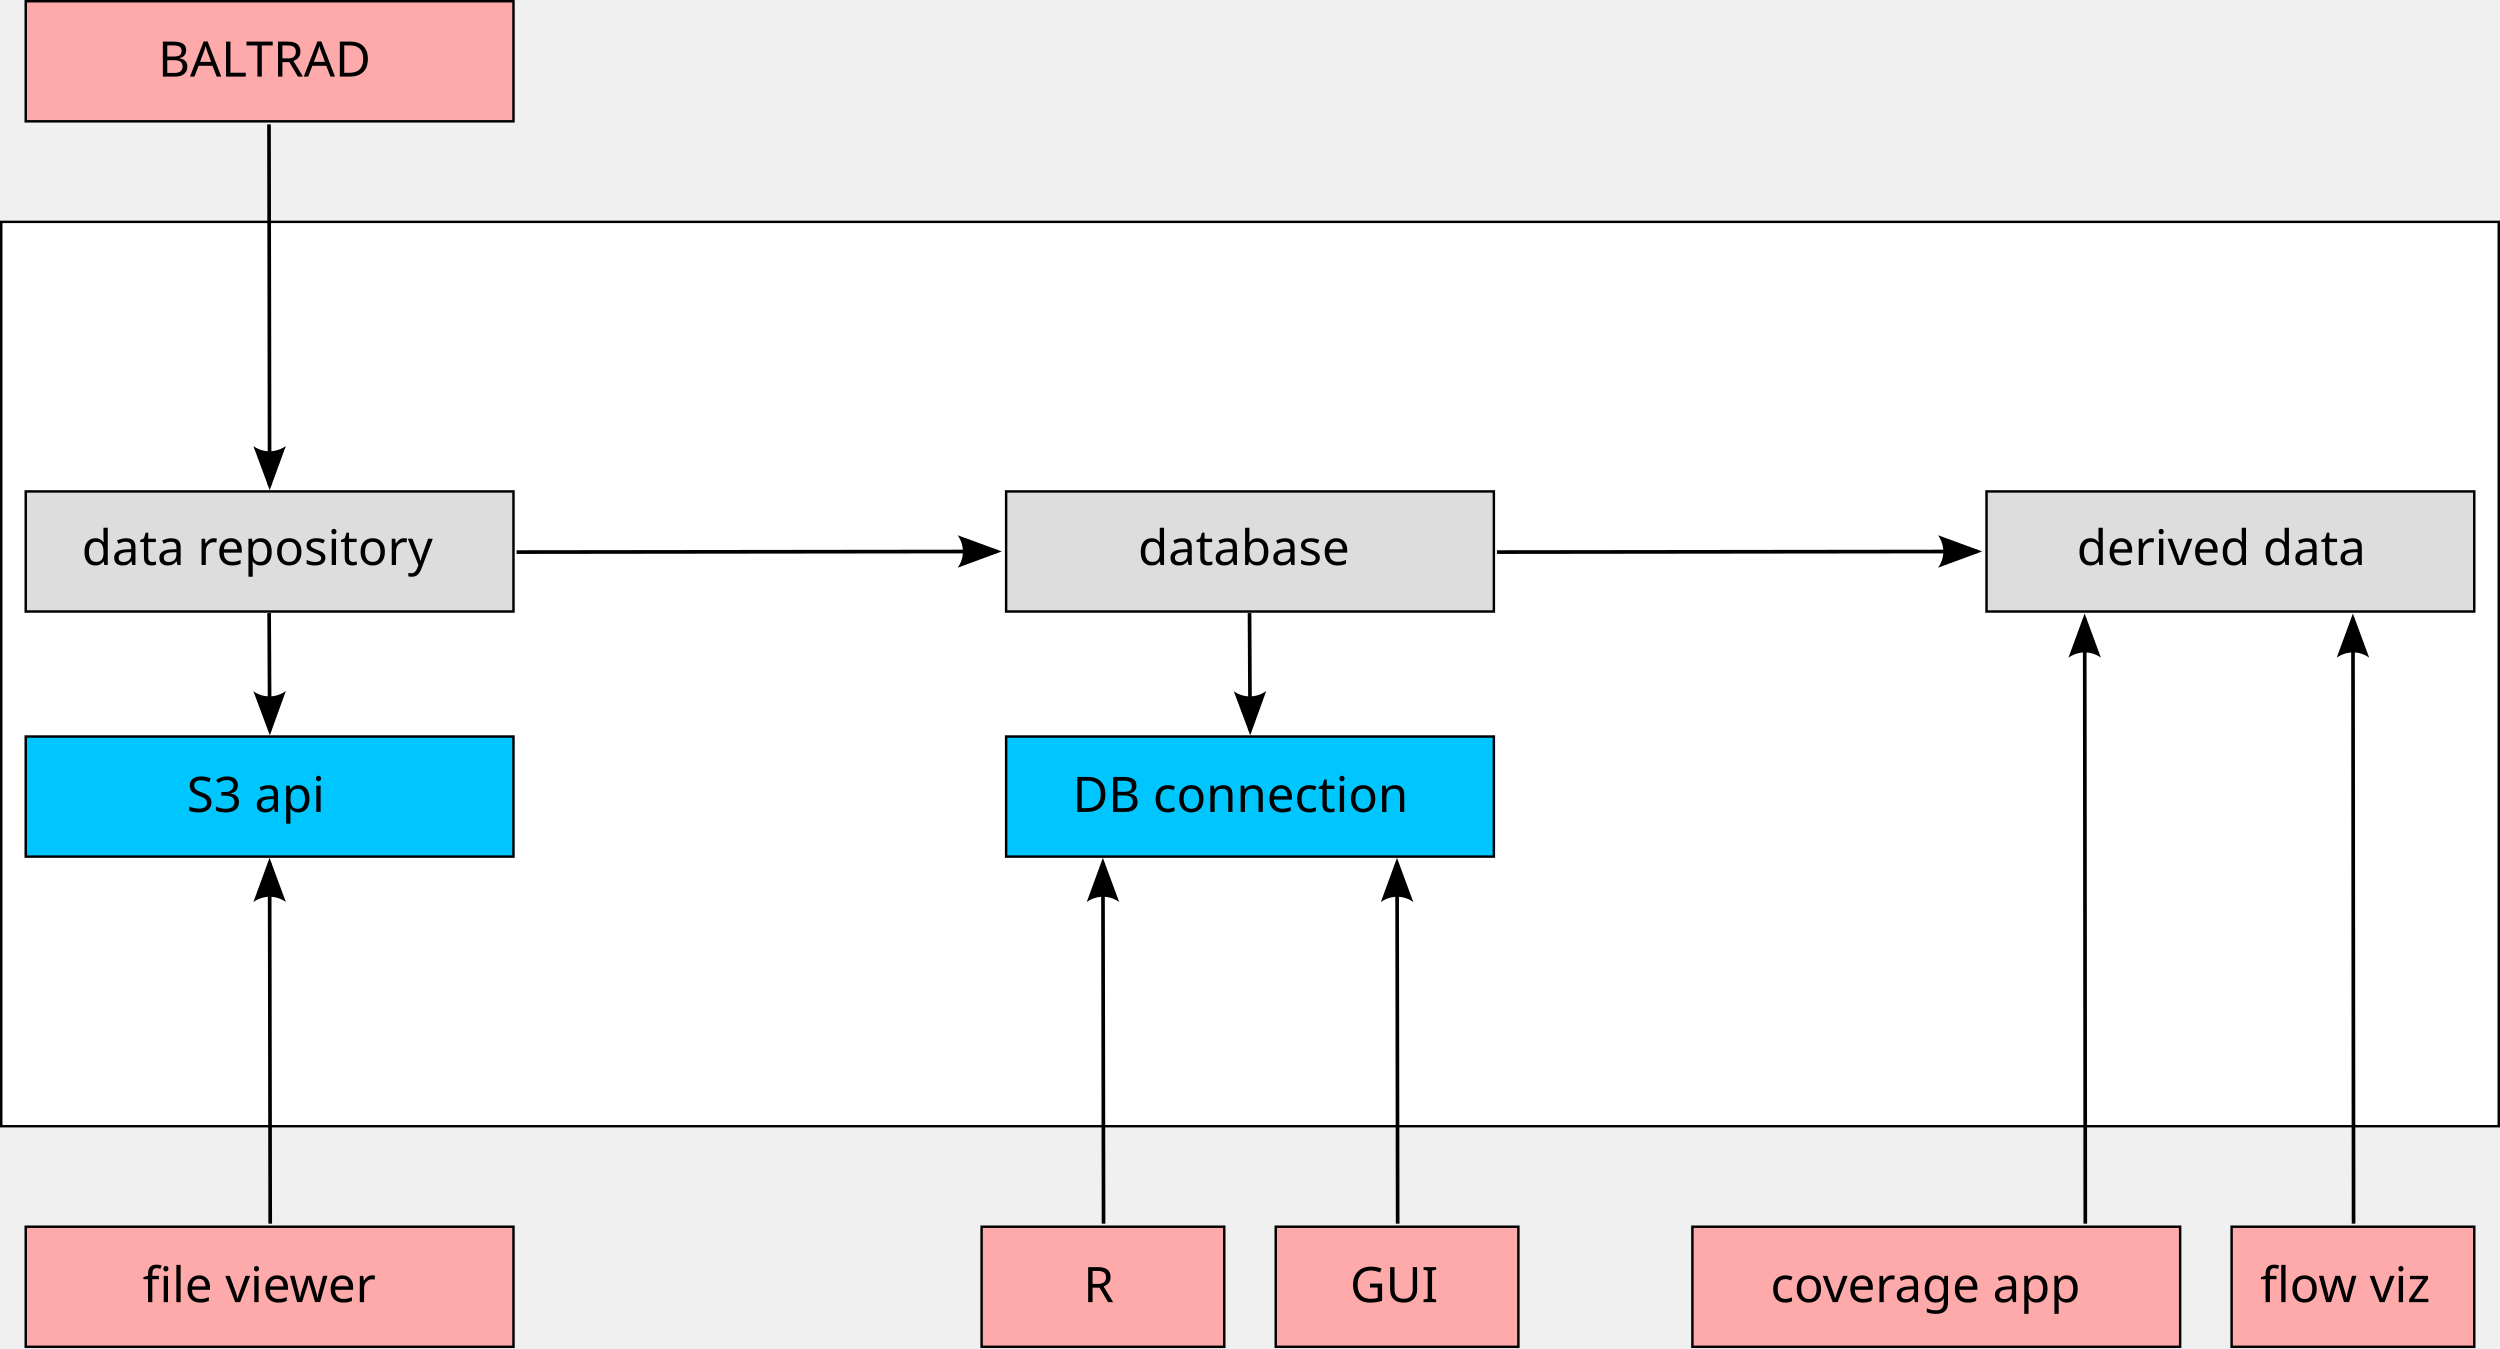
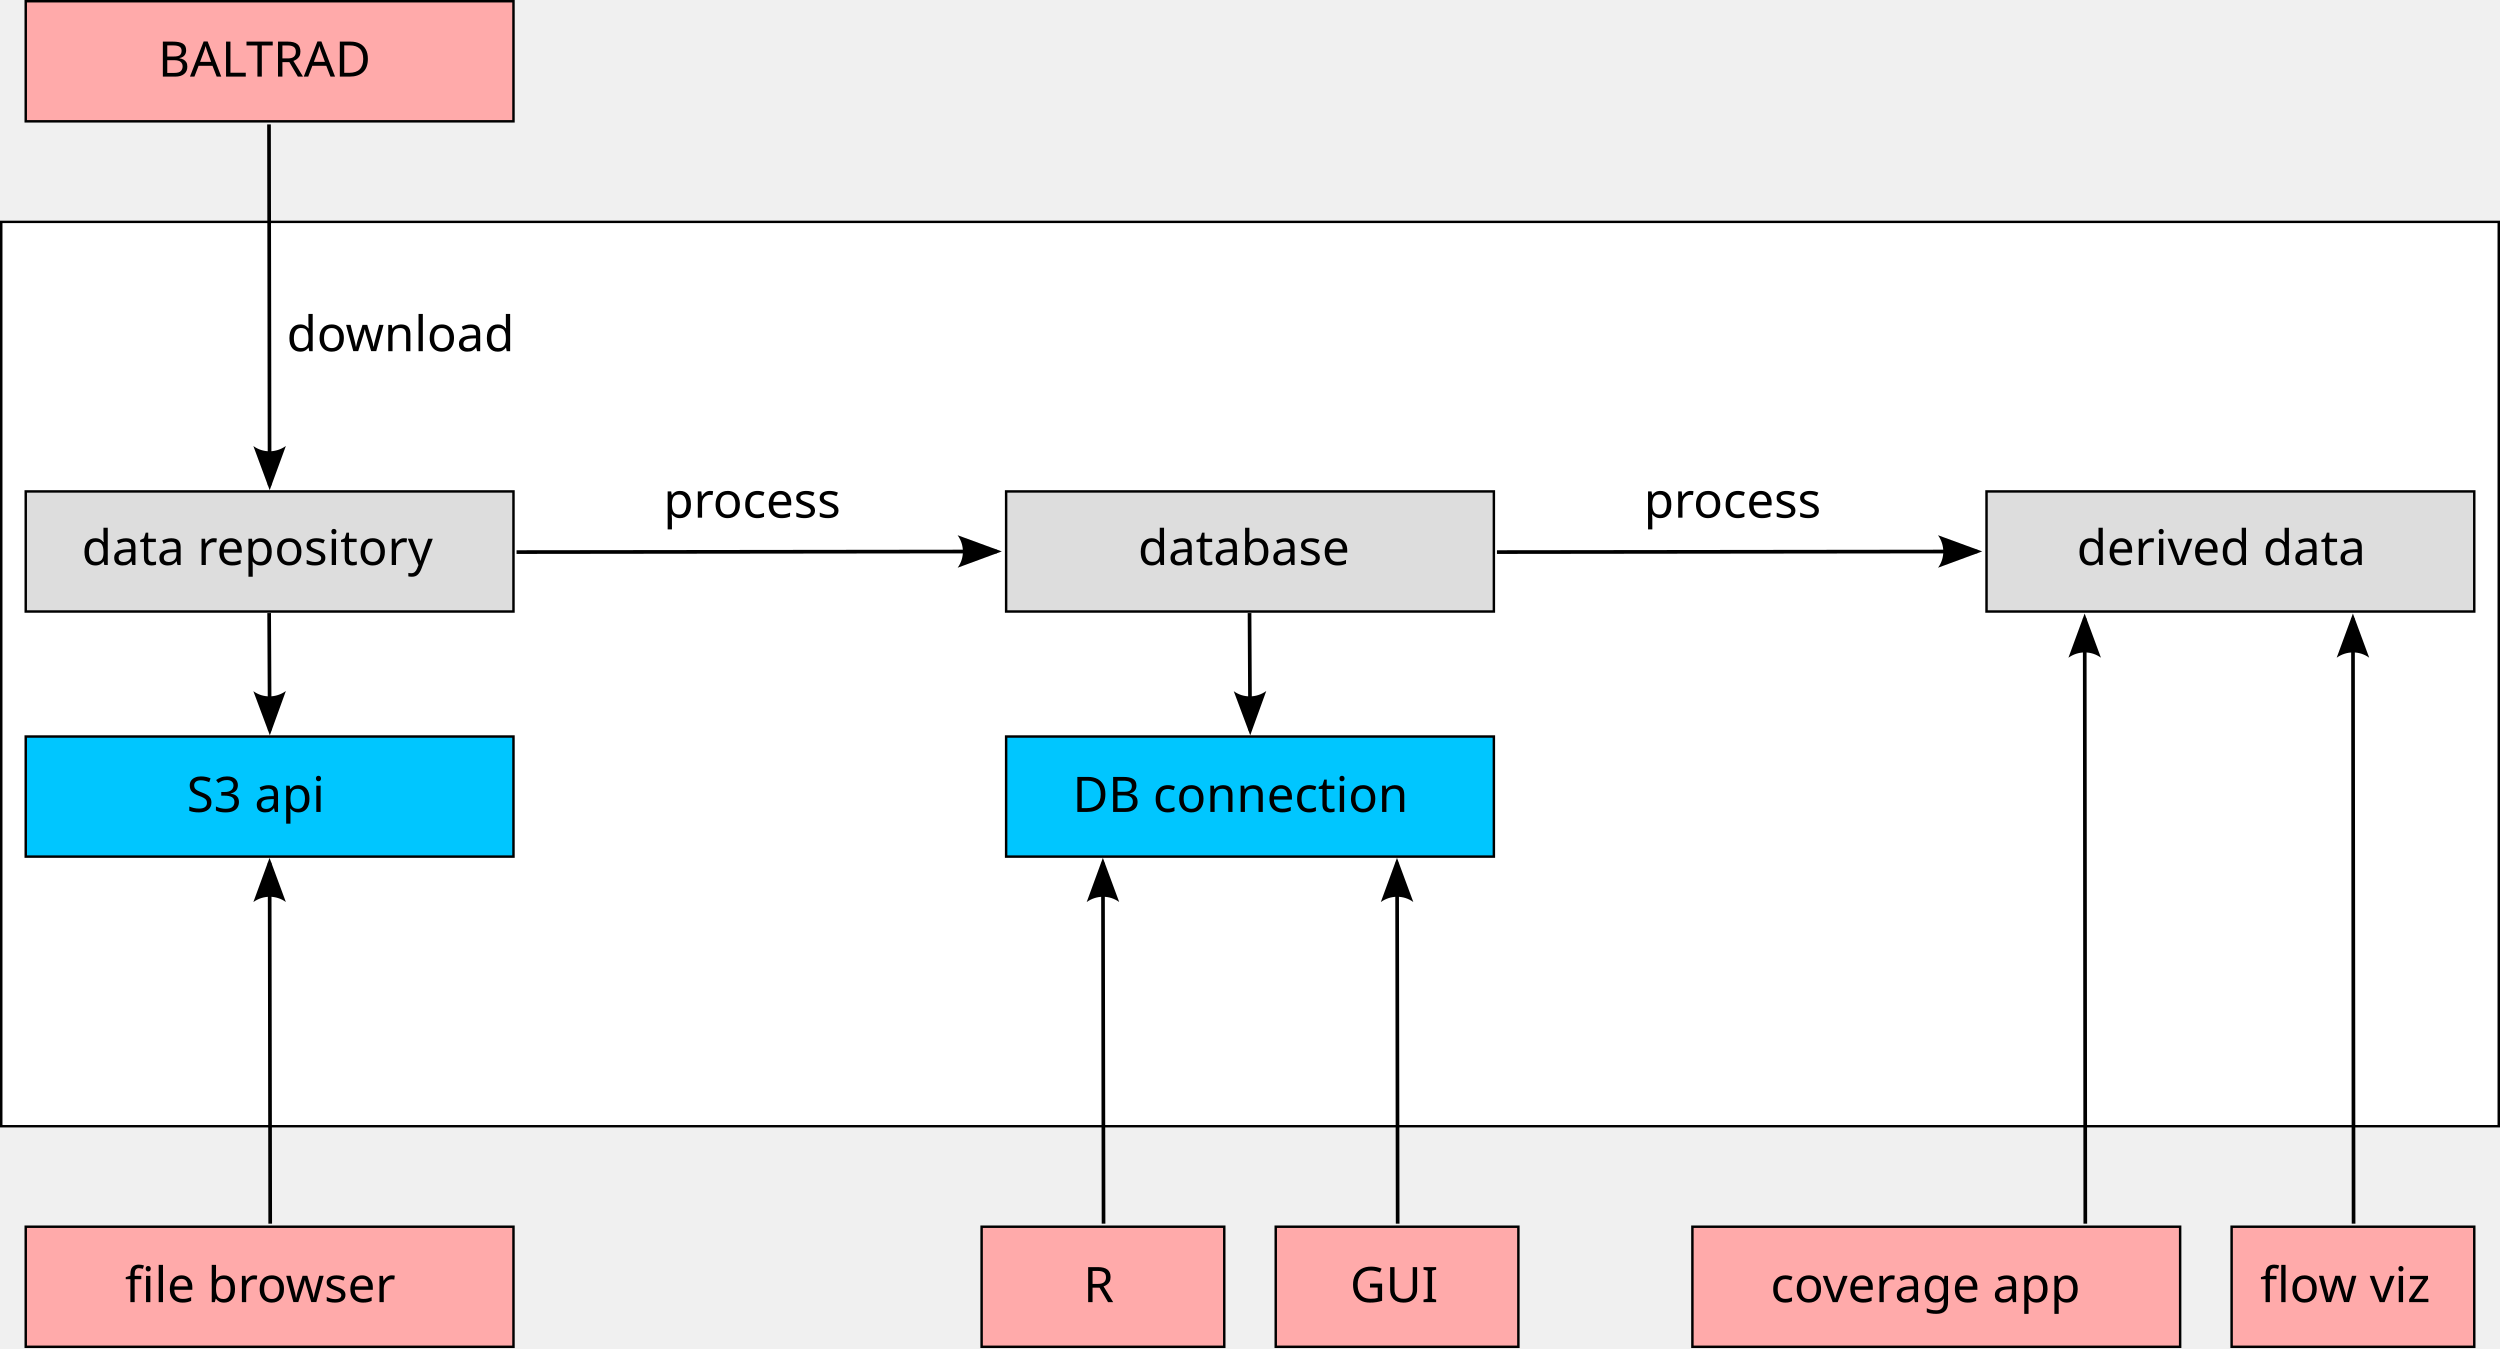
<svg xmlns="http://www.w3.org/2000/svg" width="1020" height="550" id="svg2" version="1.1">
  <defs id="defs4">
    <marker orient="auto" refY="0" refX="0" id="Arrow2Lstart" style="overflow:visible">
      <path id="path4300" style="fill-rule:evenodd;stroke-width:0.625;stroke-linejoin:round" d="M 8.719,4.034 -2.207,0.016 8.719,-4.002 c -1.745,2.372 -1.735,5.617 -6e-7,8.035 z" transform="matrix(1.1,0,0,1.1,1.1,0)" />
    </marker>
    <marker orient="auto" refY="0" refX="0" id="Arrow2Lend" style="overflow:visible">
      <path id="path4303" style="fill-rule:evenodd;stroke-width:0.625;stroke-linejoin:round" d="M 8.719,4.034 -2.207,0.016 8.719,-4.002 c -1.745,2.372 -1.735,5.617 -6e-7,8.035 z" transform="matrix(-1.1,0,0,-1.1,-1.1,0)" />
    </marker>
    <marker orient="auto" refY="0" refX="0" id="Arrow1Lstart" style="overflow:visible">
      <path id="path4282" d="M 0,0 5,-5 -12.5,0 5,5 0,0 z" style="fill-rule:evenodd;stroke:#000000;stroke-width:1pt" transform="matrix(0.8,0,0,0.8,10,0)" />
    </marker>
    <marker orient="auto" refY="0" refX="0" id="Arrow1Lend" style="overflow:visible">
      <path id="path4285" d="M 0,0 5,-5 -12.5,0 5,5 0,0 z" style="fill-rule:evenodd;stroke:#000000;stroke-width:1pt" transform="matrix(-0.8,0,0,-0.8,-10,0)" />
    </marker>
    <marker orient="auto" refY="0" refX="0" id="Arrow2Lend-2" style="overflow:visible">
      <path id="path4303-7" style="fill-rule:evenodd;stroke-width:0.625;stroke-linejoin:round" d="M 8.719,4.034 -2.207,0.016 8.719,-4.002 c -1.745,2.372 -1.735,5.617 -6e-7,8.035 z" transform="matrix(-1.1,0,0,-1.1,-1.1,0)" />
    </marker>
    <marker orient="auto" refY="0" refX="0" id="Arrow2Lend-0" style="overflow:visible">
      <path id="path4303-3" style="fill-rule:evenodd;stroke-width:0.625;stroke-linejoin:round" d="M 8.719,4.034 -2.207,0.016 8.719,-4.002 c -1.745,2.372 -1.735,5.617 -6e-7,8.035 z" transform="matrix(-1.1,0,0,-1.1,-1.1,0)" />
    </marker>
    <marker orient="auto" refY="0" refX="0" id="Arrow2Lend-8" style="overflow:visible">
      <path id="path4303-2" style="fill-rule:evenodd;stroke-width:0.625;stroke-linejoin:round" d="M 8.719,4.034 -2.207,0.016 8.719,-4.002 c -1.745,2.372 -1.735,5.617 -6e-7,8.035 z" transform="matrix(-1.1,0,0,-1.1,-1.1,0)" />
    </marker>
    <marker orient="auto" refY="0" refX="0" id="Arrow2Lend-5" style="overflow:visible">
      <path id="path4303-38" style="fill-rule:evenodd;stroke-width:0.625;stroke-linejoin:round" d="M 8.719,4.034 -2.207,0.016 8.719,-4.002 c -1.745,2.372 -1.735,5.617 -6e-7,8.035 z" transform="matrix(-1.1,0,0,-1.1,-1.1,0)" />
    </marker>
    <marker orient="auto" refY="0" refX="0" id="Arrow2Lend-9" style="overflow:visible">
      <path id="path4303-1" style="fill-rule:evenodd;stroke-width:0.625;stroke-linejoin:round" d="M 8.719,4.034 -2.207,0.016 8.719,-4.002 c -1.745,2.372 -1.735,5.617 -6e-7,8.035 z" transform="matrix(-1.1,0,0,-1.1,-1.1,0)" />
    </marker>
    <marker orient="auto" refY="0" refX="0" id="Arrow2Lend-86" style="overflow:visible">
      <path id="path4303-4" style="fill-rule:evenodd;stroke-width:0.625;stroke-linejoin:round" d="M 8.719,4.034 -2.207,0.016 8.719,-4.002 c -1.745,2.372 -1.735,5.617 -6e-7,8.035 z" transform="matrix(-1.1,0,0,-1.1,-1.1,0)" />
    </marker>
    <marker orient="auto" refY="0" refX="0" id="Arrow2Lend-92" style="overflow:visible">
      <path id="path4303-6" style="fill-rule:evenodd;stroke-width:0.625;stroke-linejoin:round" d="M 8.719,4.034 -2.207,0.016 8.719,-4.002 c -1.745,2.372 -1.735,5.617 -6e-7,8.035 z" transform="matrix(-1.1,0,0,-1.1,-1.1,0)" />
    </marker>
    <marker orient="auto" refY="0" refX="0" id="Arrow2Lstart-8" style="overflow:visible">
      <path id="path4300-6" style="fill-rule:evenodd;stroke-width:0.625;stroke-linejoin:round" d="M 8.719,4.034 -2.207,0.016 8.719,-4.002 c -1.745,2.372 -1.735,5.617 -6e-7,8.035 z" transform="matrix(1.1,0,0,1.1,1.1,0)" />
    </marker>
    <marker orient="auto" refY="0" refX="0" id="Arrow2Lend-6" style="overflow:visible">
      <path id="path4303-9" style="fill-rule:evenodd;stroke-width:0.625;stroke-linejoin:round" d="M 8.719,4.034 -2.207,0.016 8.719,-4.002 c -1.745,2.372 -1.735,5.617 -6e-7,8.035 z" transform="matrix(-1.1,0,0,-1.1,-1.1,0)" />
    </marker>
    <marker orient="auto" refY="0" refX="0" id="Arrow2Lend-87" style="overflow:visible">
      <path id="path4303-49" style="fill-rule:evenodd;stroke-width:0.625;stroke-linejoin:round" d="M 8.719,4.034 -2.207,0.016 8.719,-4.002 c -1.745,2.372 -1.735,5.617 -6e-7,8.035 z" transform="matrix(-1.1,0,0,-1.1,-1.1,0)" />
    </marker>
    <marker orient="auto" refY="0" refX="0" id="Arrow2Lend-4" style="overflow:visible">
      <path id="path4303-67" style="fill-rule:evenodd;stroke-width:0.625;stroke-linejoin:round" d="M 8.719,4.034 -2.207,0.016 8.719,-4.002 c -1.745,2.372 -1.735,5.617 -6e-7,8.035 z" transform="matrix(-1.1,0,0,-1.1,-1.1,0)" />
    </marker>
    <marker orient="auto" refY="0" refX="0" id="Arrow2Lstart-4" style="overflow:visible">
      <path id="path4300-9" style="fill-rule:evenodd;stroke-width:0.625;stroke-linejoin:round" d="M 8.719,4.034 -2.207,0.016 8.719,-4.002 c -1.745,2.372 -1.735,5.617 -6e-7,8.035 z" transform="matrix(1.1,0,0,1.1,1.1,0)" />
    </marker>
    <marker orient="auto" refY="0" refX="0" id="Arrow2Lend-1" style="overflow:visible">
      <path id="path4303-0" style="fill-rule:evenodd;stroke-width:0.625;stroke-linejoin:round" d="M 8.719,4.034 -2.207,0.016 8.719,-4.002 c -1.745,2.372 -1.735,5.617 -6e-7,8.035 z" transform="matrix(-1.1,0,0,-1.1,-1.1,0)" />
    </marker>
    <marker orient="auto" refY="0" refX="0" id="Arrow2Lstart-7" style="overflow:visible">
      <path id="path4300-7" style="fill-rule:evenodd;stroke-width:0.625;stroke-linejoin:round" d="M 8.719,4.034 -2.207,0.016 8.719,-4.002 c -1.745,2.372 -1.735,5.617 -6e-7,8.035 z" transform="matrix(1.1,0,0,1.1,1.1,0)" />
    </marker>
    <marker orient="auto" refY="0" refX="0" id="Arrow2Lend-43" style="overflow:visible">
      <path id="path4303-75" style="fill-rule:evenodd;stroke-width:0.625;stroke-linejoin:round" d="M 8.719,4.034 -2.207,0.016 8.719,-4.002 c -1.745,2.372 -1.735,5.617 -6e-7,8.035 z" transform="matrix(-1.1,0,0,-1.1,-1.1,0)" />
    </marker>
    <marker orient="auto" refY="0" refX="0" id="Arrow2Lstart-85" style="overflow:visible">
      <path id="path4300-4" style="fill-rule:evenodd;stroke-width:0.625;stroke-linejoin:round" d="M 8.719,4.034 -2.207,0.016 8.719,-4.002 c -1.745,2.372 -1.735,5.617 -6e-7,8.035 z" transform="matrix(1.1,0,0,1.1,1.1,0)" />
    </marker>
    <marker orient="auto" refY="0" refX="0" id="Arrow2Lend-50" style="overflow:visible">
      <path id="path4303-61" style="fill-rule:evenodd;stroke-width:0.625;stroke-linejoin:round" d="M 8.719,4.034 -2.207,0.016 8.719,-4.002 c -1.745,2.372 -1.735,5.617 -6e-7,8.035 z" transform="matrix(-1.1,0,0,-1.1,-1.1,0)" />
    </marker>
    <marker orient="auto" refY="0" refX="0" id="Arrow2Lend-57" style="overflow:visible">
      <path id="path4303-31" style="fill-rule:evenodd;stroke-width:0.625;stroke-linejoin:round" d="M 8.719,4.034 -2.207,0.016 8.719,-4.002 c -1.745,2.372 -1.735,5.617 -6e-7,8.035 z" transform="matrix(-1.1,0,0,-1.1,-1.1,0)" />
    </marker>
    <marker orient="auto" refY="0" refX="0" id="Arrow2Lend-3" style="overflow:visible">
      <path id="path4303-99" style="fill-rule:evenodd;stroke-width:0.625;stroke-linejoin:round" d="M 8.719,4.034 -2.207,0.016 8.719,-4.002 c -1.745,2.372 -1.735,5.617 -6e-7,8.035 z" transform="matrix(-1.1,0,0,-1.1,-1.1,0)" />
    </marker>
    <marker orient="auto" refY="0" refX="0" id="Arrow2Lend-42" style="overflow:visible">
      <path id="path4303-37" style="fill-rule:evenodd;stroke-width:0.625;stroke-linejoin:round" d="M 8.719,4.034 -2.207,0.016 8.719,-4.002 c -1.745,2.372 -1.735,5.617 -6e-7,8.035 z" transform="matrix(-1.1,0,0,-1.1,-1.1,0)" />
    </marker>
    <marker orient="auto" refY="0" refX="0" id="Arrow2Lend-66" style="overflow:visible">
      <path id="path4303-12" style="fill-rule:evenodd;stroke-width:0.625;stroke-linejoin:round" d="M 8.719,4.034 -2.207,0.016 8.719,-4.002 c -1.745,2.372 -1.735,5.617 -6e-7,8.035 z" transform="matrix(-1.1,0,0,-1.1,-1.1,0)" />
    </marker>
    <marker orient="auto" refY="0" refX="0" id="Arrow2Lend-04" style="overflow:visible">
      <path id="path4303-76" style="fill-rule:evenodd;stroke-width:0.625;stroke-linejoin:round" d="M 8.719,4.034 -2.207,0.016 8.719,-4.002 c -1.745,2.372 -1.735,5.617 -6e-7,8.035 z" transform="matrix(-1.1,0,0,-1.1,-1.1,0)" />
    </marker>
    <marker orient="auto" refY="0" refX="0" id="Arrow2Lend-01" style="overflow:visible">
      <path id="path4303-35" style="fill-rule:evenodd;stroke-width:0.625;stroke-linejoin:round" d="M 8.719,4.034 -2.207,0.016 8.719,-4.002 c -1.745,2.372 -1.735,5.617 -6e-7,8.035 z" transform="matrix(-1.1,0,0,-1.1,-1.1,0)" />
    </marker>
    <marker orient="auto" refY="0" refX="0" id="Arrow2Lend-82" style="overflow:visible">
      <path id="path4303-8" style="fill-rule:evenodd;stroke-width:0.625;stroke-linejoin:round" d="M 8.719,4.034 -2.207,0.016 8.719,-4.002 c -1.745,2.372 -1.735,5.617 -6e-7,8.035 z" transform="matrix(-1.1,0,0,-1.1,-1.1,0)" />
    </marker>
    <marker orient="auto" refY="0" refX="0" id="Arrow2Lend-20" style="overflow:visible">
      <path id="path4303-63" style="fill-rule:evenodd;stroke-width:0.625;stroke-linejoin:round" d="M 8.719,4.034 -2.207,0.016 8.719,-4.002 c -1.745,2.372 -1.735,5.617 -6e-7,8.035 z" transform="matrix(-1.1,0,0,-1.1,-1.1,0)" />
    </marker>
    <marker orient="auto" refY="0" refX="0" id="Arrow2Lend-34" style="overflow:visible">
      <path id="path4303-750" style="fill-rule:evenodd;stroke-width:0.625;stroke-linejoin:round" d="M 8.719,4.034 -2.207,0.016 8.719,-4.002 c -1.745,2.372 -1.735,5.617 -6e-7,8.035 z" transform="matrix(-1.1,0,0,-1.1,-1.1,0)" />
    </marker>
    <marker orient="auto" refY="0" refX="0" id="Arrow2Lend-49" style="overflow:visible">
      <path id="path4303-79" style="fill-rule:evenodd;stroke-width:0.625;stroke-linejoin:round" d="M 8.719,4.034 -2.207,0.016 8.719,-4.002 c -1.745,2.372 -1.735,5.617 -6e-7,8.035 z" transform="matrix(-1.1,0,0,-1.1,-1.1,0)" />
    </marker>
    <marker orient="auto" refY="0" refX="0" id="Arrow2Lend-207" style="overflow:visible">
      <path id="path4303-06" style="fill-rule:evenodd;stroke-width:0.625;stroke-linejoin:round" d="M 8.719,4.034 -2.207,0.016 8.719,-4.002 c -1.745,2.372 -1.735,5.617 -6e-7,8.035 z" transform="matrix(-1.1,0,0,-1.1,-1.1,0)" />
    </marker>
    <marker orient="auto" refY="0" refX="0" id="Arrow2Lend-51" style="overflow:visible">
      <path id="path4303-14" style="fill-rule:evenodd;stroke-width:0.625;stroke-linejoin:round" d="M 8.719,4.034 -2.207,0.016 8.719,-4.002 c -1.745,2.372 -1.735,5.617 -6e-7,8.035 z" transform="matrix(-1.1,0,0,-1.1,-1.1,0)" />
    </marker>
    <marker orient="auto" refY="0" refX="0" id="Arrow2Lend-61" style="overflow:visible">
      <path id="path4303-5" style="fill-rule:evenodd;stroke-width:0.625;stroke-linejoin:round" d="M 8.719,4.034 -2.207,0.016 8.719,-4.002 c -1.745,2.372 -1.735,5.617 -6e-7,8.035 z" transform="matrix(-1.1,0,0,-1.1,-1.1,0)" />
    </marker>
  </defs>
  <g id="layer1" transform="translate(-63.65503,-568.4091)">
    <g transform="translate(-16.25529,103.9783)" id="g3837-6-8">
      <g transform="matrix(0.9263164,0,0,0.8985412,275.7569,116.0336)" id="g3972-4-4">
        <rect style="fill:#ffffff;fill-opacity:1;stroke:#000000;stroke-width:1.096;stroke-miterlimit:4;stroke-opacity:1;stroke-dasharray:none" id="rect2985-4-1-7-8-5" width="1100.056" height="410.635" x="-210.885" y="-899.121" transform="scale(1,-1)" />
      </g>
      <g id="g4704">
        <g transform="translate(-440.8421,260.179)" id="g6722">
          <g id="g4249" transform="translate(426.9701,-116.0645)">
            <rect style="fill:#00c6ff;fill-opacity:1;stroke:#000000;stroke-width:1;stroke-miterlimit:4;stroke-opacity:1;stroke-dasharray:none" id="rect2985-4-1-7-7-9" width="199" height="49" x="104.282" y="-669.816" transform="scale(1,-1)" />
            <text id="text6905" y="651.58" x="169.998" style="font-size:40px;font-style:normal;font-weight:normal;line-height:125%;letter-spacing:0px;word-spacing:0px;fill:#000000;fill-opacity:1;stroke:none;font-family:Sans" xml:space="preserve">
              <tspan id="tspan6907" y="651.58" x="169.998">
                <tspan id="tspan6909" style="font-size:20px;font-variant:normal;font-stretch:normal;font-family:Verdana;-inkscape-font-specification:Verdana" y="651.58" x="169.998">S3 api</tspan>
              </tspan>
            </text>
          </g>
        </g>
        <path id="path5280-9-79-5" d="m 189.721,714.551 0.245,47.888" style="fill:none;stroke:#000000;stroke-width:1.5;stroke-linecap:butt;stroke-linejoin:miter;stroke-miterlimit:4;stroke-opacity:1;stroke-dasharray:none;marker-start:none;marker-end:url(#Arrow2Lend)" />
      </g>
      <g id="g4713">
        <g transform="translate(-40.84212,260.179)" id="g6722-8">
          <g id="g4249-9" transform="translate(426.9701,-116.0645)">
            <rect style="fill:#00c6ff;fill-opacity:1;stroke:#000000;stroke-width:1;stroke-miterlimit:4;stroke-opacity:1;stroke-dasharray:none" id="rect2985-4-1-7-7-9-6" width="199" height="49" x="104.282" y="-669.816" transform="scale(1,-1)" />
            <text id="text6905-1" y="651.58" x="131.404" style="font-size:40px;font-style:normal;font-weight:normal;line-height:125%;letter-spacing:0px;word-spacing:0px;fill:#000000;fill-opacity:1;stroke:none;font-family:Sans" xml:space="preserve">
              <tspan id="tspan6907-6" y="651.58" x="131.404">
                <tspan id="tspan6909-4" style="font-size:20px;font-variant:normal;font-stretch:normal;font-family:Verdana;-inkscape-font-specification:Verdana" y="651.58" x="131.404">DB connection</tspan>
              </tspan>
            </text>
          </g>
        </g>
        <path id="path5280-9-79-5-7" d="m 589.721,714.551 0.245,47.888" style="fill:none;stroke:#000000;stroke-width:1.5;stroke-linecap:butt;stroke-linejoin:miter;stroke-miterlimit:4;stroke-opacity:1;stroke-dasharray:none;marker-start:none;marker-end:url(#Arrow2Lend)" />
      </g>
      <g id="g5357">
        <path id="path5280-9-79" d="m 189.666,515.186 0.245,147.253" style="fill:none;stroke:#000000;stroke-width:1.5;stroke-linecap:butt;stroke-linejoin:miter;stroke-miterlimit:4;stroke-opacity:1;stroke-dasharray:none;marker-start:none;marker-end:url(#Arrow2Lend)" />
-         <flowRoot transform="translate(-115.263,509.8165)" style="font-size:40px;font-style:normal;font-weight:normal;line-height:125%;letter-spacing:0px;word-spacing:0px;fill:#000000;fill-opacity:1;stroke:none;font-family:Sans" id="flowRoot4573" xml:space="preserve">
-           <flowRegion id="flowRegion4575">
-             <rect y="77.205" x="312.143" height="26.97" width="102.768" id="rect4577" />
-           </flowRegion>
-           <flowPara id="flowPara4722" style="font-size:20px;font-style:normal;font-variant:normal;font-weight:normal;font-stretch:normal;font-family:Verdana;-inkscape-font-specification:Verdana">download</flowPara>
-         </flowRoot>
+         <text xml:space="preserve" style="font-size:40px;font-style:normal;font-weight:normal;line-height:125%;letter-spacing:0px;word-spacing:0px;fill:#000000;fill-opacity:1;stroke:none;font-family:Sans" x="196.893" y="607.716" id="text3144">
+           <tspan x="196.893" y="607.716" id="tspan3146">
+             <tspan x="196.893" y="607.716" style="font-size:20px;font-variant:normal;font-stretch:normal;font-family:Verdana;-inkscape-font-specification:Verdana" id="tspan3148">download</tspan>
+           </tspan>
+         </text>
        <g id="g5676-5-7" transform="translate(-44.82413,-155.8855)">
          <rect transform="scale(1,-1)" y="-669.816" x="135.234" height="49" width="199" id="rect2985-4-1-7-7-3-0-5-1" style="fill:#ffaaaa;fill-opacity:1;stroke:#000000;stroke-width:1;stroke-miterlimit:4;stroke-opacity:1;stroke-dasharray:none" />
          <text id="text6923" y="651.58" x="189.241" style="font-size:40px;font-style:normal;font-weight:normal;line-height:125%;letter-spacing:0px;word-spacing:0px;fill:#000000;fill-opacity:1;stroke:none;font-family:Sans" xml:space="preserve">
            <tspan id="tspan6925" y="651.58" x="189.241">
              <tspan id="tspan6927" style="font-size:20px;font-variant:normal;font-stretch:normal;font-family:Verdana;-inkscape-font-specification:Verdana" y="651.58" x="189.241">BALTRAD</tspan>
            </tspan>
          </text>
        </g>
      </g>
      <g id="g4805">
        <g transform="translate(172.6429,45.10283)" id="g6837">
          <g transform="translate(213.4851,-0.9883287)" id="g3972-4">
            <rect style="fill:#dddddd;fill-opacity:1;stroke:#000000;stroke-width:1;stroke-miterlimit:4;stroke-opacity:1;stroke-dasharray:none" id="rect2985-4-1-7-8" width="199" height="49" x="104.282" y="-669.816" transform="scale(1,-1)" />
            <text id="text6887" y="650.834" x="158.118" style="font-size:40px;font-style:normal;font-weight:normal;line-height:125%;letter-spacing:0px;word-spacing:0px;fill:#000000;fill-opacity:1;stroke:none;font-family:Sans" xml:space="preserve">
              <tspan style="font-family:Verdana;-inkscape-font-specification:Verdana" id="tspan6889" y="650.834" x="158.118">
                <tspan id="tspan6891" style="font-size:20px;font-family:Verdana;-inkscape-font-specification:Verdana" y="650.834" x="158.118">database</tspan>
              </tspan>
            </text>
          </g>
        </g>
        <g transform="translate(-440.8421,45.10283)" id="g6847">
          <g transform="translate(426.9701,-0.9883287)" id="g3972-2">
            <rect style="fill:#dddddd;fill-opacity:1;stroke:#000000;stroke-width:1;stroke-miterlimit:4;stroke-opacity:1;stroke-dasharray:none" id="rect2985-4-1-7-89" width="199" height="49" x="104.282" y="-669.816" transform="scale(1,-1)" />
            <text id="text6893" y="650.834" x="127.147" style="font-size:40px;font-style:normal;font-weight:normal;line-height:125%;letter-spacing:0px;word-spacing:0px;fill:#000000;fill-opacity:1;stroke:none;font-family:Sans" xml:space="preserve">
              <tspan style="font-style:normal;font-variant:normal;font-weight:normal;font-stretch:normal;font-family:Verdana;-inkscape-font-specification:Verdana" id="tspan6895" y="650.834" x="127.147">
                <tspan id="tspan6897" style="font-size:20px;font-style:normal;font-variant:normal;font-weight:normal;font-stretch:normal;font-family:Verdana;-inkscape-font-specification:Verdana" y="650.834" x="127.147">data repository</tspan>
              </tspan>
            </text>
          </g>
        </g>
        <g transform="translate(572.6429,45.10283)" id="g6837-9">
          <g transform="translate(213.4851,-0.9883287)" id="g3972-4-8">
            <rect style="fill:#dddddd;fill-opacity:1;stroke:#000000;stroke-width:1;stroke-miterlimit:4;stroke-opacity:1;stroke-dasharray:none" id="rect2985-4-1-7-8-54" width="199" height="49" x="104.282" y="-669.816" transform="scale(1,-1)" />
            <text id="text6887-6" y="650.834" x="141.121" style="font-size:40px;font-style:normal;font-weight:normal;line-height:125%;letter-spacing:0px;word-spacing:0px;fill:#000000;fill-opacity:1;stroke:none;font-family:Sans" xml:space="preserve">
              <tspan style="font-family:Verdana;-inkscape-font-specification:Verdana" id="tspan6889-0" y="650.834" x="141.121">
                <tspan id="tspan6891-4" style="font-size:20px;font-family:Verdana;-inkscape-font-specification:Verdana" y="650.834" x="141.121">derived data</tspan>
              </tspan>
            </text>
          </g>
        </g>
        <path id="path5280-9-79-9" d="m 290.66,689.682 195.997,-0.245" style="fill:none;stroke:#000000;stroke-width:1.5;stroke-linecap:butt;stroke-linejoin:miter;stroke-miterlimit:4;stroke-opacity:1;stroke-dasharray:none;marker-start:none;marker-end:url(#Arrow2Lend)" />
        <path id="path5280-9-79-9-4" d="m 690.66,689.682 195.997,-0.245" style="fill:none;stroke:#000000;stroke-width:1.5;stroke-linecap:butt;stroke-linejoin:miter;stroke-miterlimit:4;stroke-opacity:1;stroke-dasharray:none;marker-start:none;marker-end:url(#Arrow2Lend)" />
-         <flowRoot transform="translate(38.45176,577.742)" style="font-size:40px;font-style:normal;font-weight:normal;line-height:125%;letter-spacing:0px;word-spacing:0px;fill:#000000;fill-opacity:1;stroke:none;font-family:Sans" id="flowRoot4573-2" xml:space="preserve">
-           <flowRegion id="flowRegion4575-3">
-             <rect y="77.205" x="312.143" height="28.571" width="91.429" id="rect4577-3" />
-           </flowRegion>
-           <flowPara id="flowPara4722-7" style="font-size:20px;font-style:normal;font-variant:normal;font-weight:normal;font-stretch:normal;font-family:Verdana;-inkscape-font-specification:Verdana">process</flowPara>
-         </flowRoot>
-         <flowRoot transform="translate(438.4518,577.742)" style="font-size:40px;font-style:normal;font-weight:normal;line-height:125%;letter-spacing:0px;word-spacing:0px;fill:#000000;fill-opacity:1;stroke:none;font-family:Sans" id="flowRoot4573-2-2" xml:space="preserve">
-           <flowRegion id="flowRegion4575-3-7">
-             <rect y="77.205" x="312.143" height="28.571" width="91.429" id="rect4577-3-7" />
-           </flowRegion>
-           <flowPara id="flowPara4722-7-5" style="font-size:20px;font-style:normal;font-variant:normal;font-weight:normal;font-stretch:normal;font-family:Verdana;-inkscape-font-specification:Verdana">process</flowPara>
-         </flowRoot>
+         <text xml:space="preserve" style="font-size:40px;font-style:normal;font-weight:normal;line-height:125%;letter-spacing:0px;word-spacing:0px;fill:#000000;fill-opacity:1;stroke:none;font-family:Sans" x="350.608" y="675.642" id="text3150">
+           <tspan x="350.608" y="675.642" id="tspan3152">
+             <tspan x="350.608" y="675.642" style="font-size:20px;font-variant:normal;font-stretch:normal;font-family:Verdana;-inkscape-font-specification:Verdana" id="tspan3154">process</tspan>
+           </tspan>
+         </text>
+         <text xml:space="preserve" style="font-size:40px;font-style:normal;font-weight:normal;line-height:125%;letter-spacing:0px;word-spacing:0px;fill:#000000;fill-opacity:1;stroke:none;font-family:Sans" x="750.608" y="675.642" id="text3156">
+           <tspan x="750.608" y="675.642" id="tspan3158">
+             <tspan x="750.608" y="675.642" style="font-size:20px;font-variant:normal;font-stretch:normal;font-family:Verdana;-inkscape-font-specification:Verdana" id="tspan3160">process</tspan>
+           </tspan>
+         </text>
      </g>
      <g id="g5309">
        <g transform="translate(-13.87198,344.1145)" id="g5676">
          <rect transform="scale(1,-1)" y="-669.816" x="104.282" height="49" width="199" id="rect2985-4-1-7-7-3-0" style="fill:#ffaaaa;fill-opacity:1;stroke:#000000;stroke-width:1;stroke-miterlimit:4;stroke-opacity:1;stroke-dasharray:none" />
-           <text id="text6941" y="651.58" x="151.995" style="font-size:40px;font-style:normal;font-weight:normal;line-height:125%;letter-spacing:0px;word-spacing:0px;fill:#000000;fill-opacity:1;stroke:none;font-family:Sans" xml:space="preserve">
-             <tspan id="tspan6943" y="651.58" x="151.995">
-               <tspan id="tspan6945" style="font-size:20px;font-variant:normal;font-stretch:normal;font-family:Verdana;-inkscape-font-specification:Verdana" y="651.58" x="151.995">file viewer</tspan>
+           <text id="text6941" y="651.58" x="144.788" style="font-size:40px;font-style:normal;font-weight:normal;line-height:125%;letter-spacing:0px;word-spacing:0px;fill:#000000;fill-opacity:1;stroke:none;font-family:Sans" xml:space="preserve">
+             <tspan id="tspan6943" y="651.58" x="144.788">
+               <tspan id="tspan6945" style="font-size:20px;font-variant:normal;font-stretch:normal;font-family:Verdana;-inkscape-font-specification:Verdana" y="651.58" x="144.788">file browser</tspan>
            </tspan>
          </text>
        </g>
        <path id="path5280-9-79-53" d="M 190.155,963.681 189.91,816.428" style="fill:none;stroke:#000000;stroke-width:1.5;stroke-linecap:butt;stroke-linejoin:miter;stroke-miterlimit:4;stroke-opacity:1;stroke-dasharray:none;marker-start:none;marker-end:url(#Arrow2Lend)" />
      </g>
      <g id="g5341">
        <g id="g4970-0-9" transform="translate(886.128,344.1145)">
          <rect transform="scale(1,-1)" y="-669.816" x="104.282" height="49" width="99" id="rect2985-4-1-7-7-3-0-5-8-2" style="fill:#ffaaaa;fill-opacity:1;stroke:#000000;stroke-width:1;stroke-miterlimit:4;stroke-opacity:1;stroke-dasharray:none" />
          <text id="text6941-51-6-8" y="651.58" x="115.955" style="font-size:40px;font-style:normal;font-weight:normal;line-height:125%;letter-spacing:0px;word-spacing:0px;fill:#000000;fill-opacity:1;stroke:none;font-family:Sans" xml:space="preserve">
            <tspan id="tspan6943-99-7-2" y="651.58" x="115.955">
              <tspan id="tspan6945-8-1-5" style="font-size:20px;font-variant:normal;font-stretch:normal;font-family:Verdana;-inkscape-font-specification:Verdana" y="651.58" x="115.955">flow viz</tspan>
            </tspan>
          </text>
        </g>
        <path id="path5280-9-79-53-1-8" d="m 1040.166,963.681 -0.245,-246.942" style="fill:none;stroke:#000000;stroke-width:1.5;stroke-linecap:butt;stroke-linejoin:miter;stroke-miterlimit:4;stroke-opacity:1;stroke-dasharray:none;marker-start:none;marker-end:url(#Arrow2Lend)" />
      </g>
      <g id="g5333">
        <g transform="translate(666.128,344.1145)" id="g5676-55">
          <rect transform="scale(1,-1)" y="-669.816" x="104.282" height="49" width="199" id="rect2985-4-1-7-7-3-0-8" style="fill:#ffaaaa;fill-opacity:1;stroke:#000000;stroke-width:1;stroke-miterlimit:4;stroke-opacity:1;stroke-dasharray:none" />
          <text id="text6941-6" y="651.58" x="136.16" style="font-size:40px;font-style:normal;font-weight:normal;line-height:125%;letter-spacing:0px;word-spacing:0px;fill:#000000;fill-opacity:1;stroke:none;font-family:Sans" xml:space="preserve">
            <tspan id="tspan6943-9" y="651.58" x="136.16">
              <tspan id="tspan6945-9" style="font-size:20px;font-variant:normal;font-stretch:normal;font-family:Verdana;-inkscape-font-specification:Verdana" y="651.58" x="136.16">coverage app</tspan>
            </tspan>
          </text>
        </g>
        <path id="path5280-9-79-53-1-1" d="m 930.714,963.681 -0.245,-246.942" style="fill:none;stroke:#000000;stroke-width:1.5;stroke-linecap:butt;stroke-linejoin:miter;stroke-miterlimit:4;stroke-opacity:1;stroke-dasharray:none;marker-start:none;marker-end:url(#Arrow2Lend)" />
      </g>
      <g id="g5317">
        <g id="g4970" transform="translate(376.128,344.1145)">
          <rect transform="scale(1,-1)" y="-669.816" x="104.282" height="49" width="99" id="rect2985-4-1-7-7-3-0-5" style="fill:#ffaaaa;fill-opacity:1;stroke:#000000;stroke-width:1;stroke-miterlimit:4;stroke-opacity:1;stroke-dasharray:none" />
          <text id="text6941-51" y="651.58" x="145.814" style="font-size:40px;font-style:normal;font-weight:normal;line-height:125%;letter-spacing:0px;word-spacing:0px;fill:#000000;fill-opacity:1;stroke:none;font-family:Sans" xml:space="preserve">
            <tspan id="tspan6943-99" y="651.58" x="145.814">
              <tspan id="tspan6945-8" style="font-size:20px;font-variant:normal;font-stretch:normal;font-family:Verdana;-inkscape-font-specification:Verdana" y="651.58" x="145.814">R</tspan>
            </tspan>
          </text>
        </g>
        <path id="path5280-9-79-53-7" d="M 530.155,963.681 529.91,816.428" style="fill:none;stroke:#000000;stroke-width:1.5;stroke-linecap:butt;stroke-linejoin:miter;stroke-miterlimit:4;stroke-opacity:1;stroke-dasharray:none;marker-start:none;marker-end:url(#Arrow2Lend)" />
      </g>
      <g id="g5325">
        <g id="g4970-0" transform="translate(496.128,344.1145)">
          <rect transform="scale(1,-1)" y="-669.816" x="104.282" height="49" width="99" id="rect2985-4-1-7-7-3-0-5-8" style="fill:#ffaaaa;fill-opacity:1;stroke:#000000;stroke-width:1;stroke-miterlimit:4;stroke-opacity:1;stroke-dasharray:none" />
          <text id="text6941-51-6" y="651.58" x="134.603" style="font-size:40px;font-style:normal;font-weight:normal;line-height:125%;letter-spacing:0px;word-spacing:0px;fill:#000000;fill-opacity:1;stroke:none;font-family:Sans" xml:space="preserve">
            <tspan id="tspan6943-99-7" y="651.58" x="134.603">
              <tspan id="tspan6945-8-1" style="font-size:20px;font-variant:normal;font-stretch:normal;font-family:Verdana;-inkscape-font-specification:Verdana" y="651.58" x="134.603">GUI</tspan>
            </tspan>
          </text>
        </g>
        <path id="path5280-9-79-53-7-5" d="M 650.155,963.681 649.91,816.428" style="fill:none;stroke:#000000;stroke-width:1.5;stroke-linecap:butt;stroke-linejoin:miter;stroke-miterlimit:4;stroke-opacity:1;stroke-dasharray:none;marker-start:none;marker-end:url(#Arrow2Lend)" />
      </g>
    </g>
  </g>
</svg>
